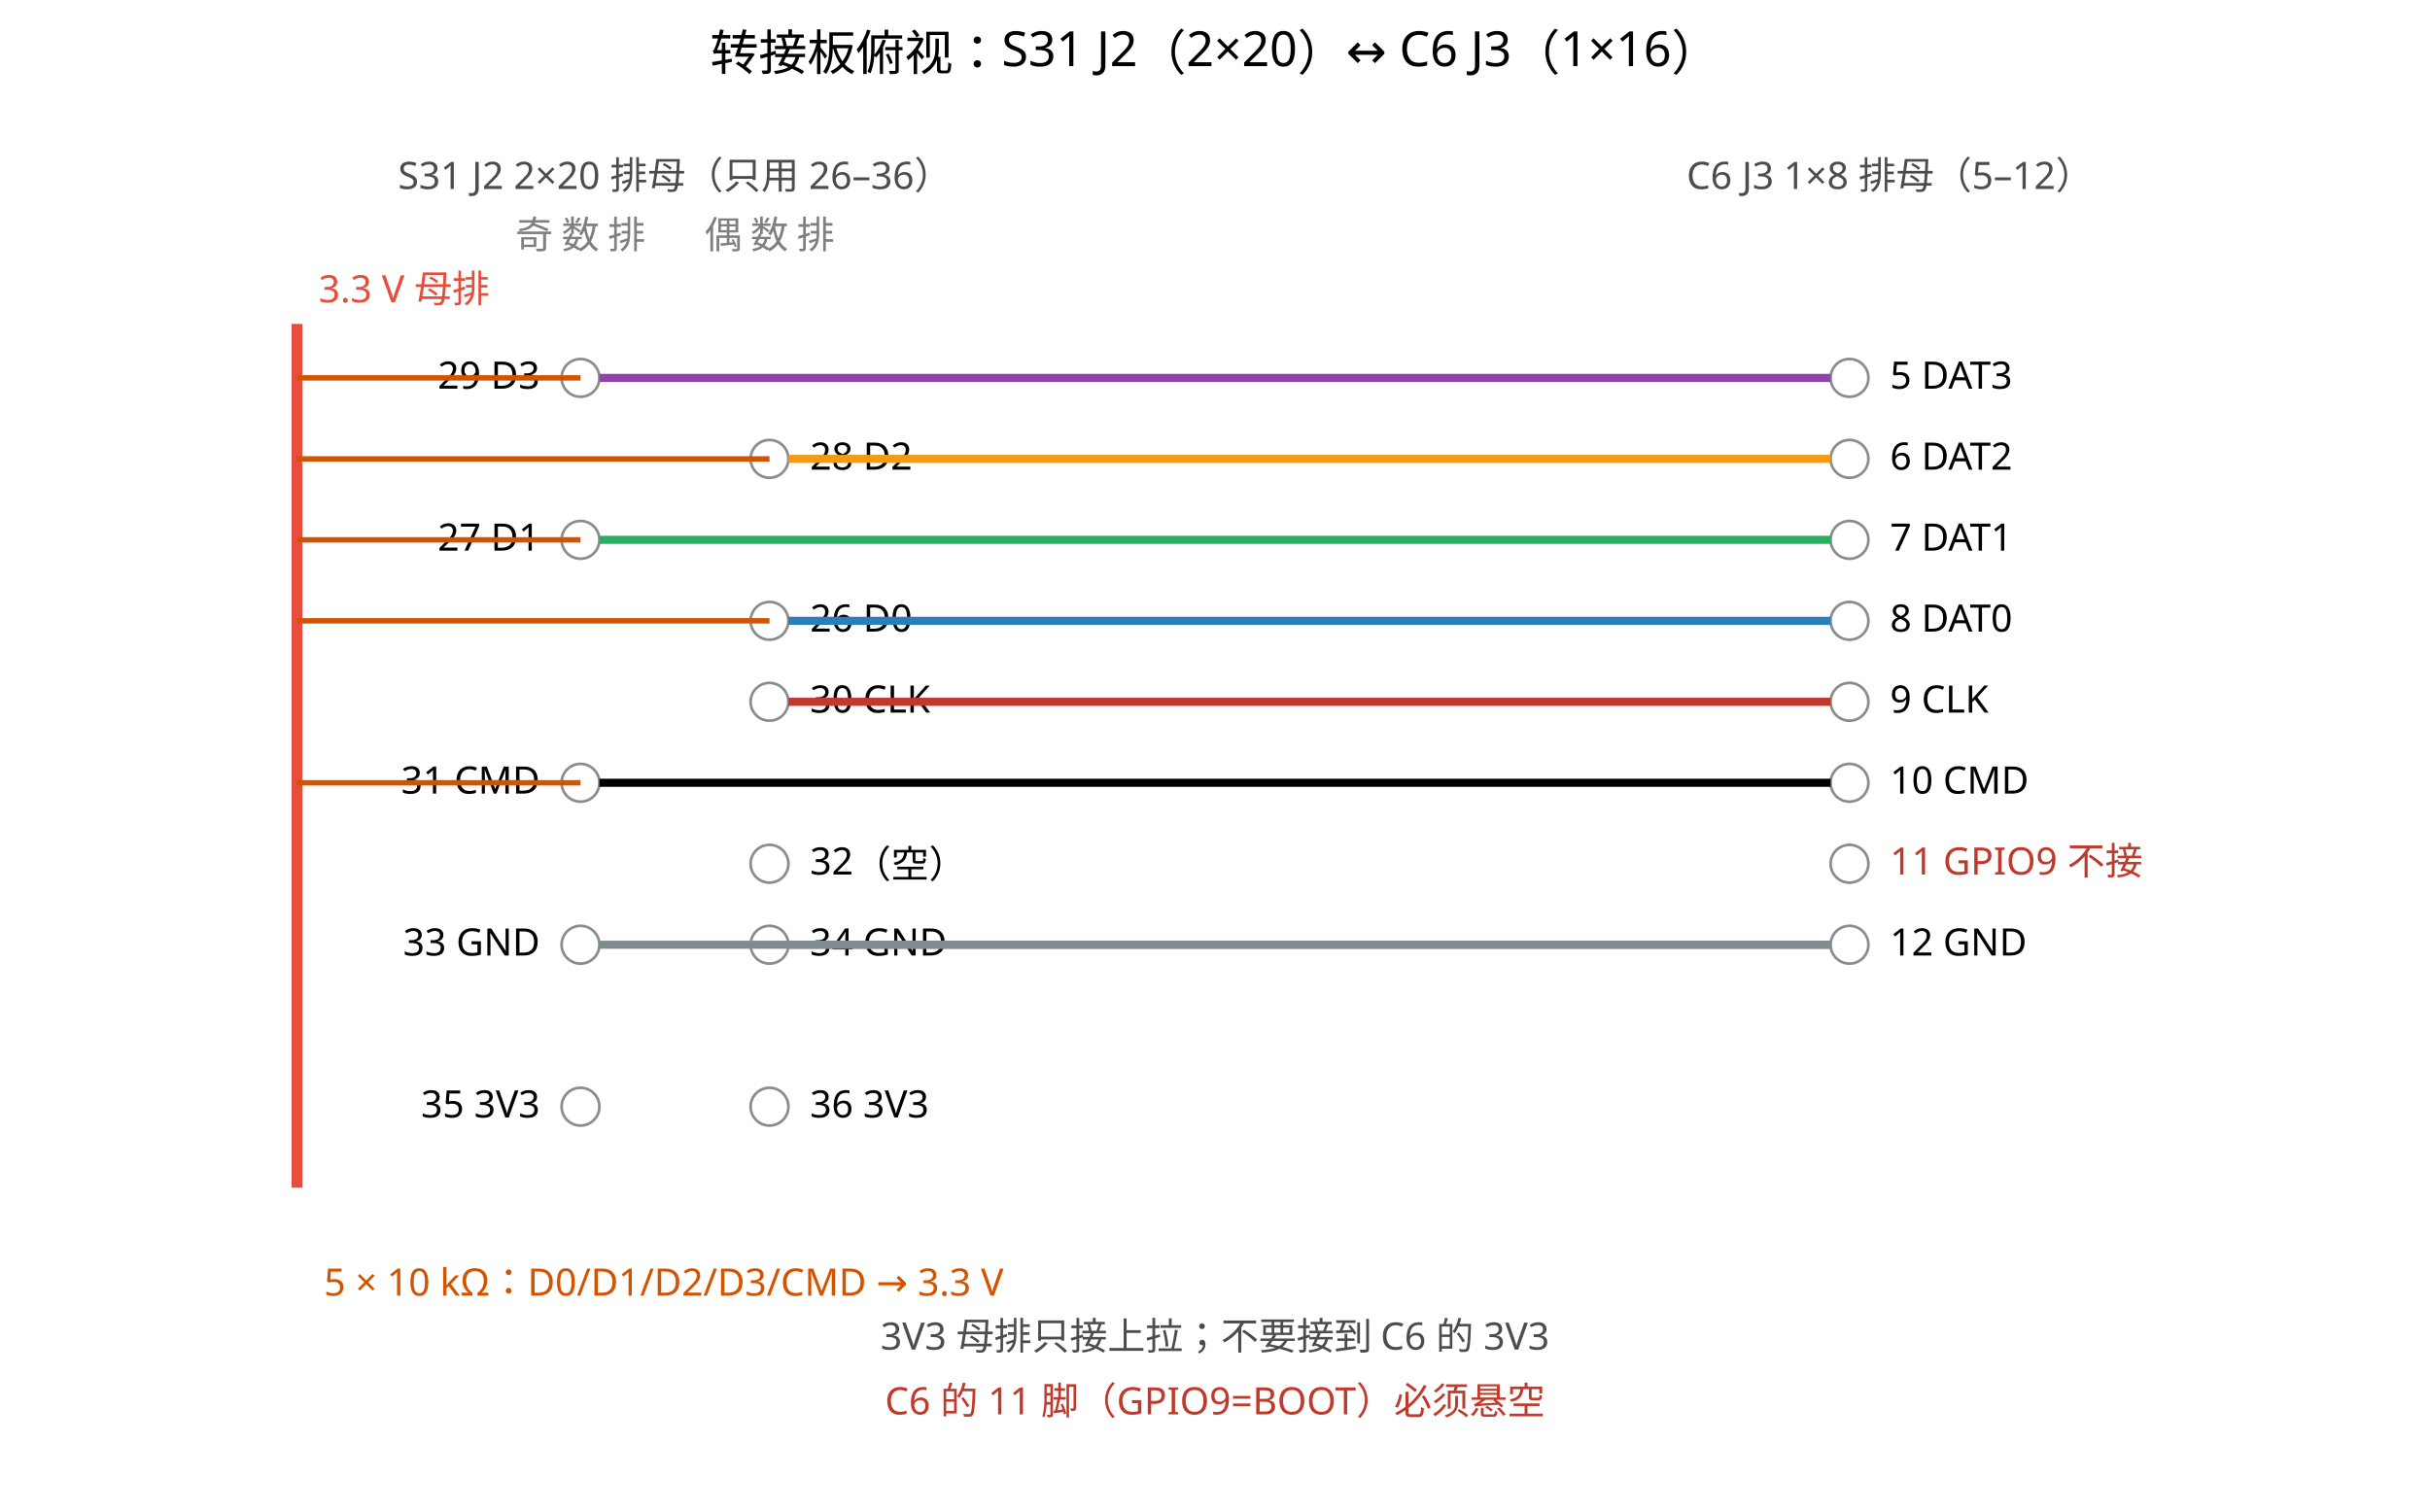
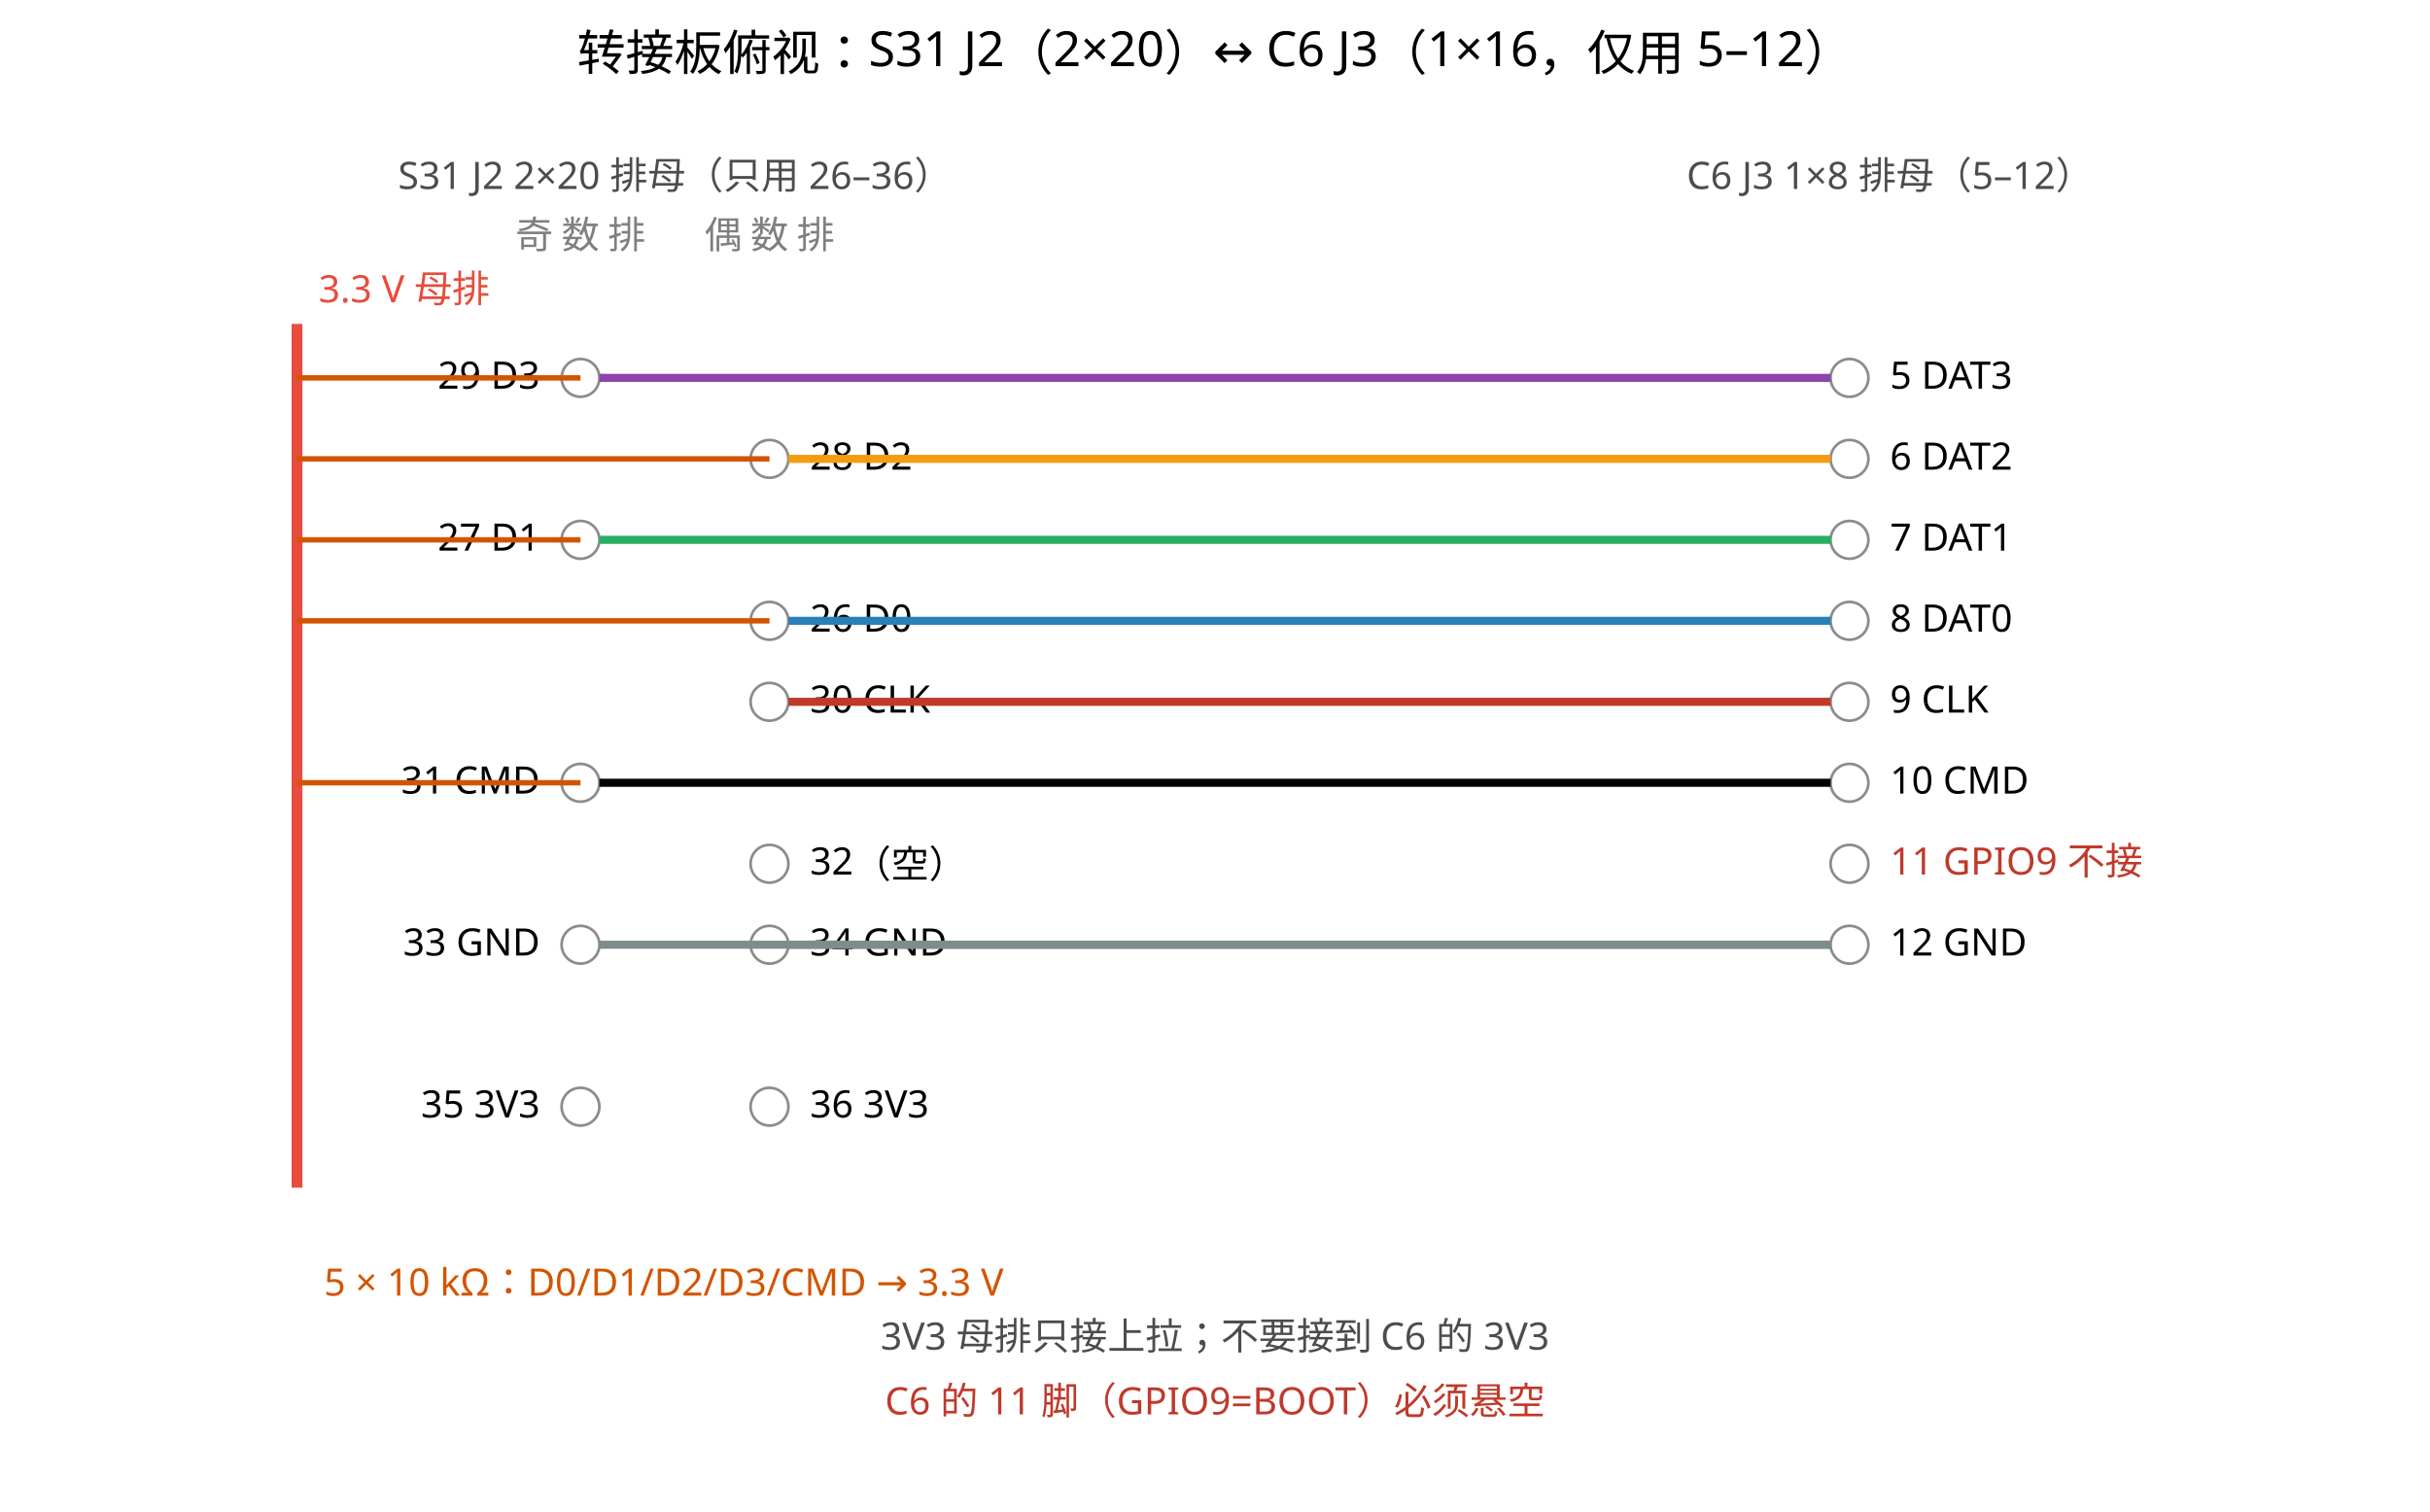
<svg xmlns="http://www.w3.org/2000/svg" viewBox="0 0 900 560" font-family="system-ui,sans-serif" font-size="14">
-   <text x="450" y="26" text-anchor="middle" font-size="18" fill="currentColor">转接板俯视：S31 J2（2×20）↔ C6 J3（1×16）</text>
+   <text x="450" y="26" text-anchor="middle" font-size="18" fill="currentColor">转接板俯视：S31 J2（2×20）↔ C6 J3（1×16，仅用 5–12）</text>
  <line x1="110" y1="120" x2="110" y2="440" stroke="#e74c3c" stroke-width="4" />
  <text x="118" y="112" fill="#e74c3c">3.3 V 母排</text>
  <text x="250" y="70" text-anchor="middle" fill="currentColor" fill-opacity="0.7">S31 J2 2×20 排母（只用 26–36）</text>
  <text x="215" y="92" text-anchor="middle" fill="currentColor" fill-opacity="0.5">奇 数 排</text>
  <text x="285" y="92" text-anchor="middle" fill="currentColor" fill-opacity="0.5">偶 数 排</text>
  <g fill="currentColor" text-anchor="end">
    <text x="200" y="144">29 D3</text>
    <text x="200" y="204">27 D1</text>
    <text x="200" y="294">31 CMD</text>
    <text x="200" y="354">33 GND</text>
    <text x="200" y="414">35 3V3</text>
  </g>
  <g fill="currentColor" text-anchor="start">
    <text x="300" y="174">28 D2</text>
    <text x="300" y="234">26 D0</text>
    <text x="300" y="264">30 CLK</text>
    <text x="300" y="324">32（空）</text>
    <text x="300" y="354">34 GND</text>
    <text x="300" y="414">36 3V3</text>
  </g>
  <g fill="none" stroke="currentColor" stroke-opacity="0.45">
    <circle cx="215" cy="140" r="7" />
    <circle cx="215" cy="200" r="7" />
    <circle cx="215" cy="290" r="7" />
    <circle cx="215" cy="350" r="7" />
    <circle cx="215" cy="410" r="7" />
    <circle cx="285" cy="170" r="7" />
    <circle cx="285" cy="230" r="7" />
    <circle cx="285" cy="260" r="7" />
    <circle cx="285" cy="320" r="7" />
    <circle cx="285" cy="350" r="7" />
    <circle cx="285" cy="410" r="7" />
  </g>
  <text x="700" y="70" text-anchor="middle" fill="currentColor" fill-opacity="0.7">C6 J3 1×8 排母（5–12）</text>
  <g fill="currentColor" text-anchor="start">
    <text x="700" y="144">5 DAT3</text>
    <text x="700" y="174">6 DAT2</text>
    <text x="700" y="204">7 DAT1</text>
    <text x="700" y="234">8 DAT0</text>
    <text x="700" y="264">9 CLK</text>
    <text x="700" y="294">10 CMD</text>
    <text x="700" y="324" fill="#c0392b">11 GPIO9 不接</text>
    <text x="700" y="354">12 GND</text>
  </g>
  <g fill="none" stroke="currentColor" stroke-opacity="0.45">
    <circle cx="685" cy="140" r="7" />
    <circle cx="685" cy="170" r="7" />
    <circle cx="685" cy="200" r="7" />
    <circle cx="685" cy="230" r="7" />
    <circle cx="685" cy="260" r="7" />
    <circle cx="685" cy="290" r="7" />
    <circle cx="685" cy="320" r="7" />
    <circle cx="685" cy="350" r="7" />
  </g>
  <g stroke-width="3" fill="none">
    <line x1="222" y1="140" x2="678" y2="140" stroke="#8e44ad" />
    <line x1="292" y1="170" x2="678" y2="170" stroke="#f39c12" />
    <line x1="222" y1="200" x2="678" y2="200" stroke="#27ae60" />
    <line x1="292" y1="230" x2="678" y2="230" stroke="#2980b9" />
    <line x1="292" y1="260" x2="678" y2="260" stroke="#c0392b" />
    <line x1="222" y1="290" x2="678" y2="290" stroke="currentColor" />
    <line x1="222" y1="350" x2="678" y2="350" stroke="#7f8c8d" />
    <line x1="292" y1="350" x2="678" y2="350" stroke="#7f8c8d" />
  </g>
  <g stroke="#d35400" stroke-width="2" fill="none">
    <line x1="110" y1="140" x2="215" y2="140" />
    <line x1="110" y1="200" x2="215" y2="200" />
    <line x1="110" y1="230" x2="285" y2="230" />
    <line x1="110" y1="170" x2="285" y2="170" />
    <line x1="110" y1="290" x2="215" y2="290" />
  </g>
  <text x="120" y="480" fill="#d35400">5 × 10 kΩ：D0/D1/D2/D3/CMD → 3.3 V</text>
  <text x="450" y="500" text-anchor="middle" fill="currentColor" fill-opacity="0.7">3V3 母排只接上拉；不要接到 C6 的 3V3</text>
  <text x="450" y="524" text-anchor="middle" fill="#c0392b">C6 的 11 脚（GPIO9=BOOT）必须悬空</text>
</svg>
